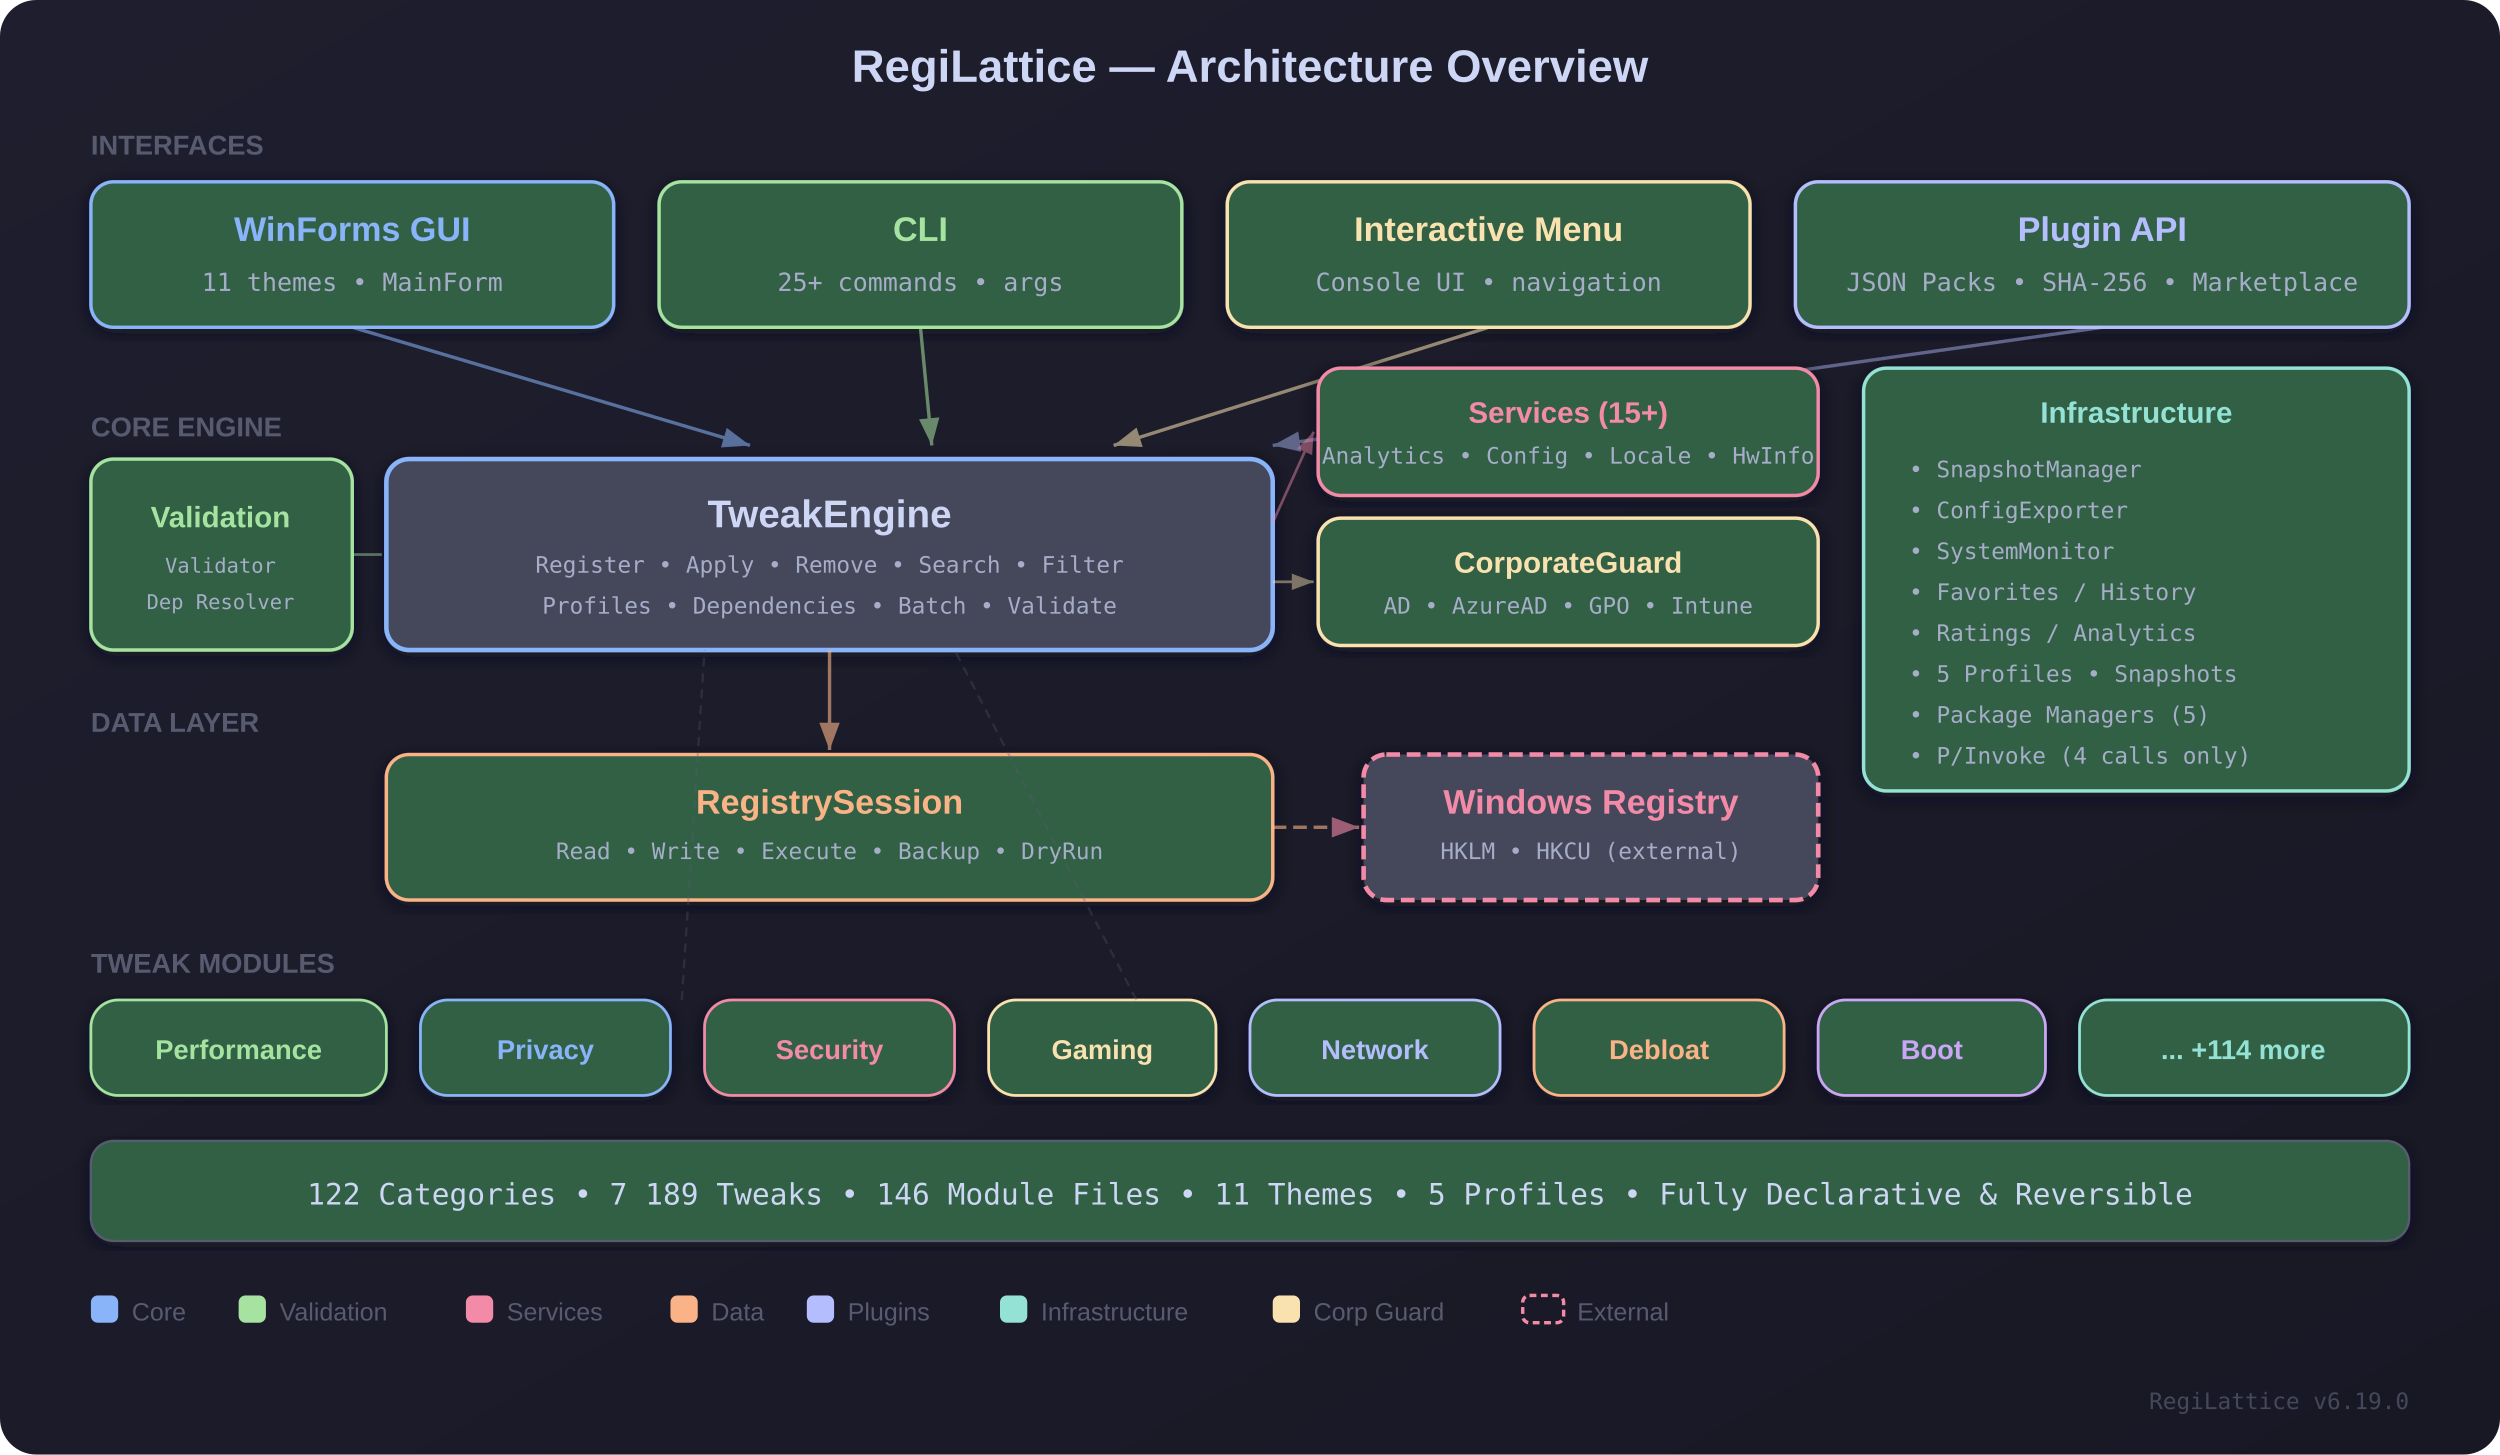
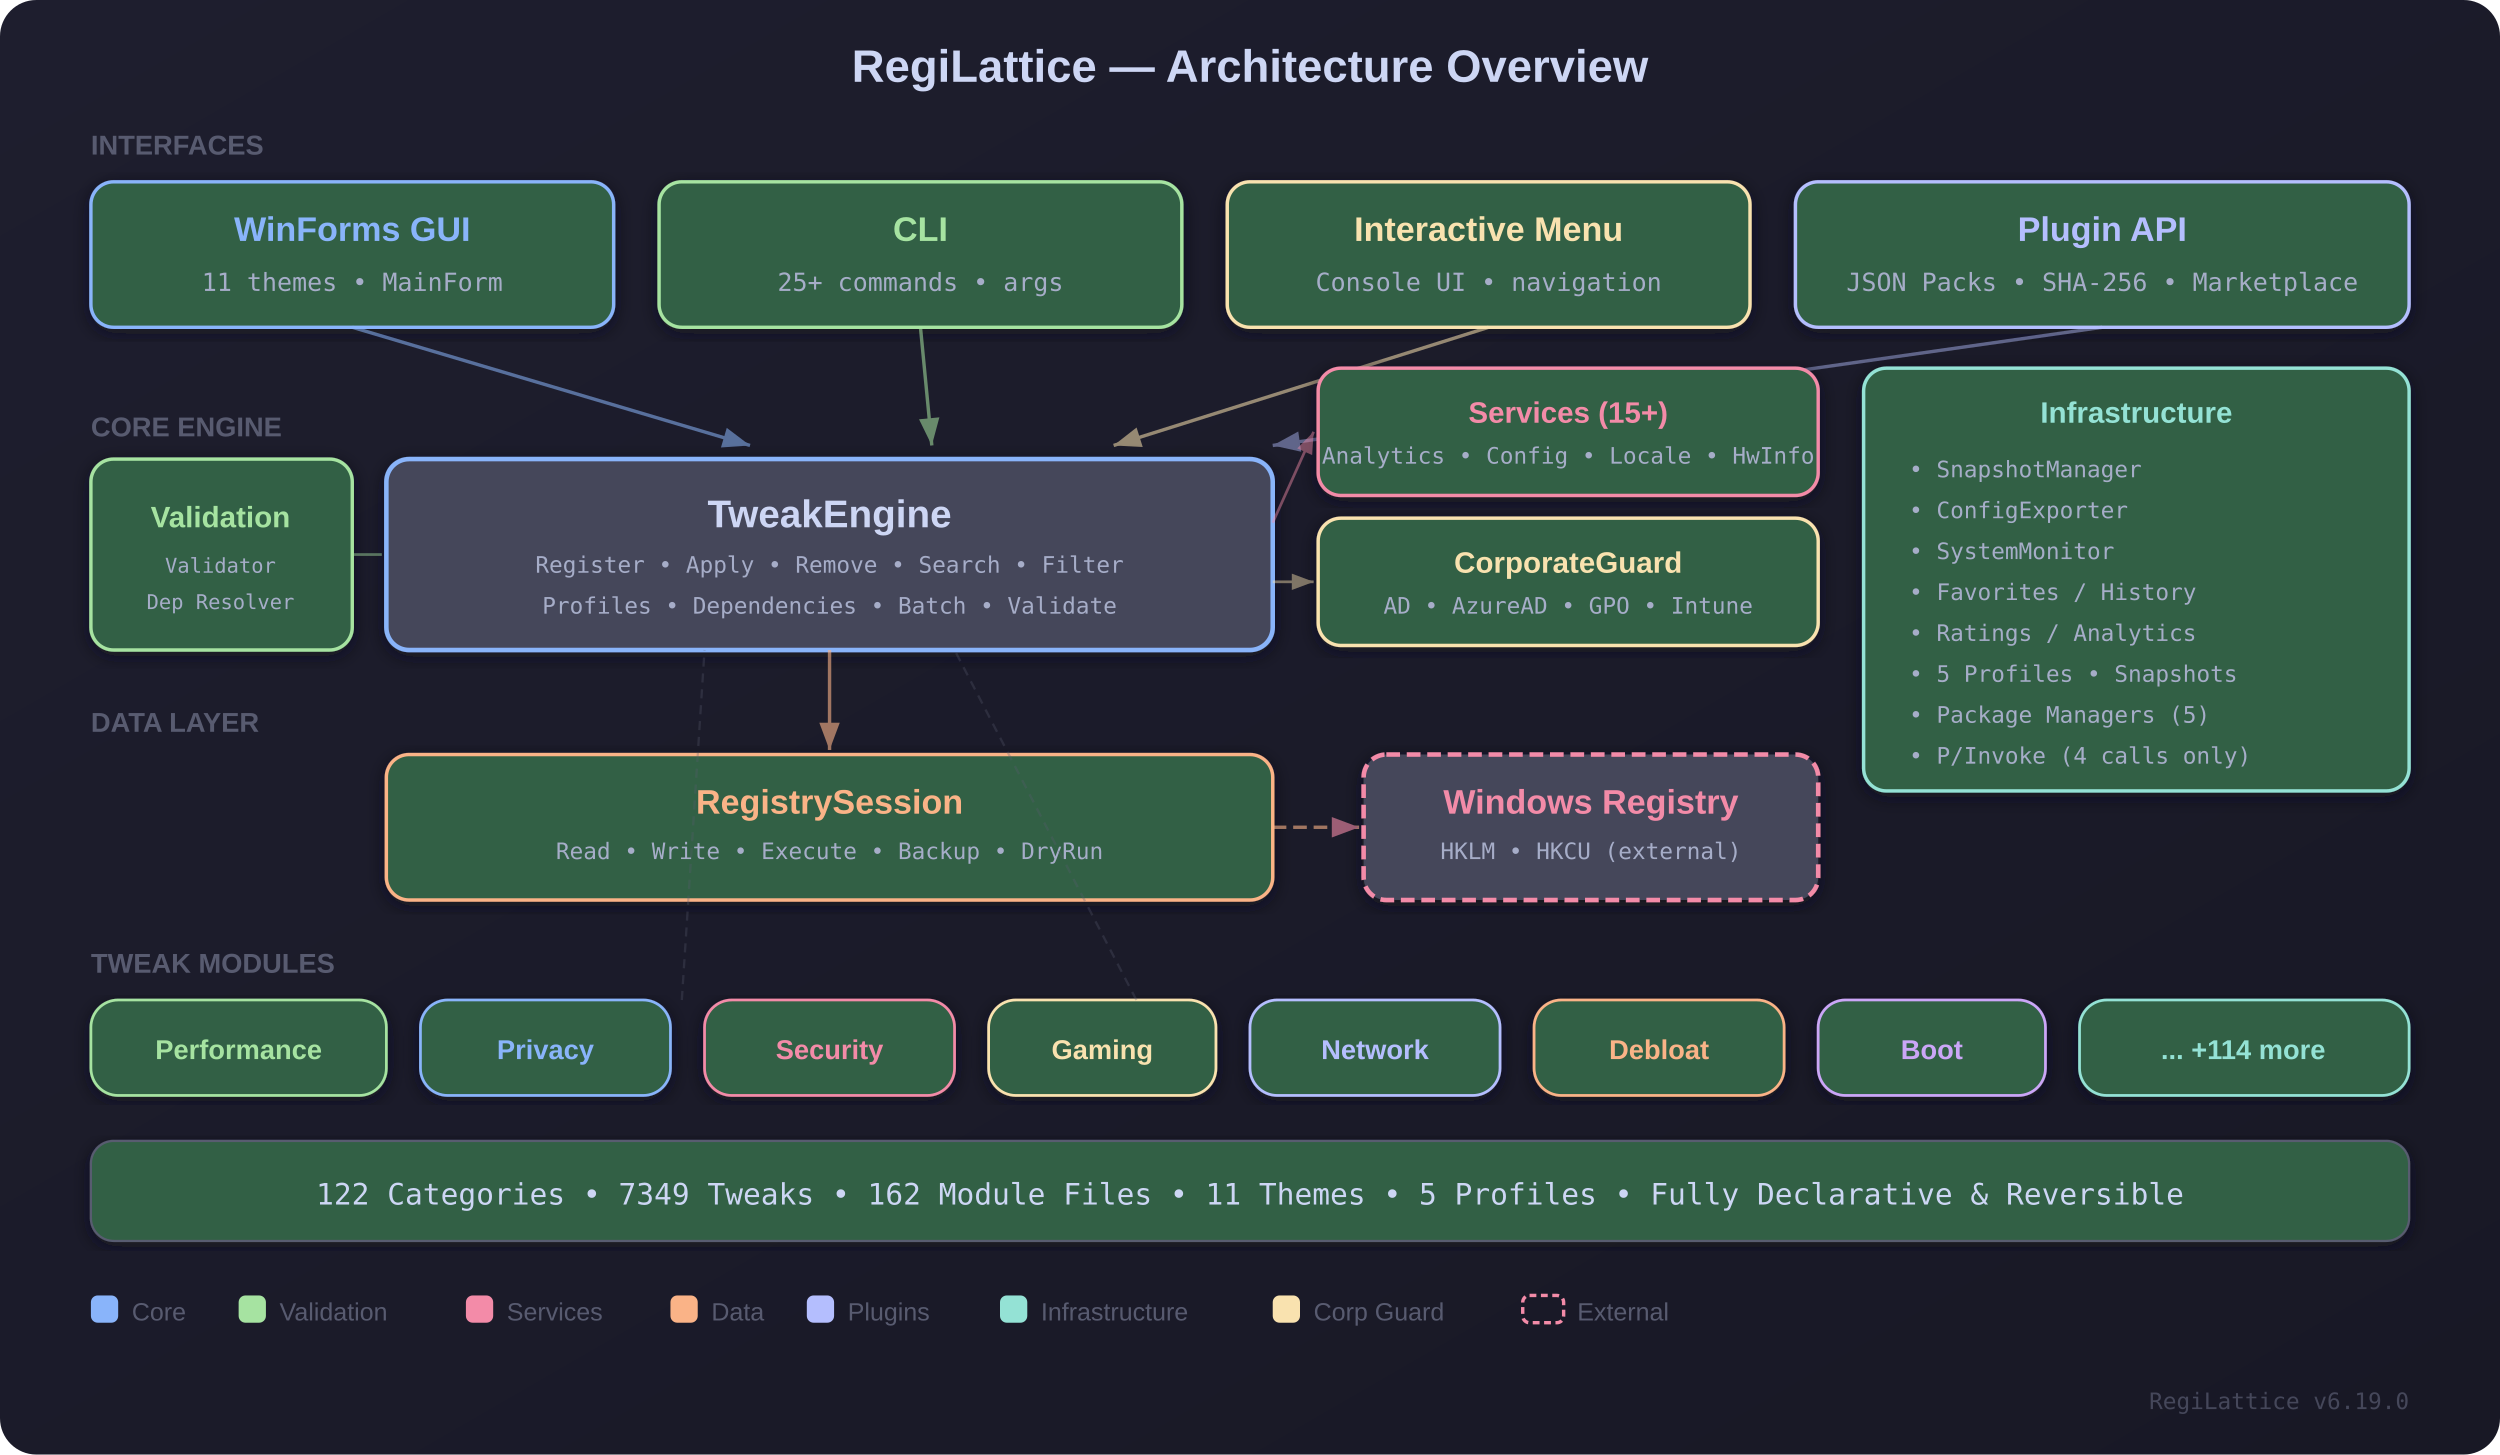
<svg xmlns="http://www.w3.org/2000/svg" width="1100" height="640" viewBox="0 0 1100 640">
  <defs>
    <linearGradient id="bgGrad" x1="0%" y1="0%" x2="100%" y2="100%">
      <stop offset="0%" style="stop-color:#1e1e2e" />
      <stop offset="100%" style="stop-color:#181825" />
    </linearGradient>
    <filter id="shadow">
      <feDropShadow dx="0" dy="2" stdDeviation="4" flood-color="#11111b" flood-opacity="0.6" />
    </filter>
    <marker id="arrowBlue" markerWidth="8" markerHeight="6" refX="8" refY="3" orient="auto">
      <polygon points="0 0, 8 3, 0 6" fill="#89b4fa" />
    </marker>
    <marker id="arrowGreen" markerWidth="8" markerHeight="6" refX="8" refY="3" orient="auto">
      <polygon points="0 0, 8 3, 0 6" fill="#a6e3a1" />
    </marker>
    <marker id="arrowPink" markerWidth="8" markerHeight="6" refX="8" refY="3" orient="auto">
      <polygon points="0 0, 8 3, 0 6" fill="#f38ba8" />
    </marker>
    <marker id="arrowYellow" markerWidth="8" markerHeight="6" refX="8" refY="3" orient="auto">
      <polygon points="0 0, 8 3, 0 6" fill="#f9e2af" />
    </marker>
    <marker id="arrowOrange" markerWidth="8" markerHeight="6" refX="8" refY="3" orient="auto">
      <polygon points="0 0, 8 3, 0 6" fill="#fab387" />
    </marker>
    <marker id="arrowLav" markerWidth="8" markerHeight="6" refX="8" refY="3" orient="auto">
      <polygon points="0 0, 8 3, 0 6" fill="#b4befe" />
    </marker>
  </defs>
  <rect width="1100" height="640" fill="url(#bgGrad)" rx="16" />
  <text x="550" y="36" text-anchor="middle" font-family="'Segoe UI', Arial, sans-serif" font-weight="700" font-size="20" fill="#cdd6f4">RegiLattice — Architecture Overview</text>
  <text x="40" y="68" font-family="'Segoe UI', Arial, sans-serif" font-weight="600" font-size="12" fill="#585b70">INTERFACES</text>
  <g filter="url(#shadow)">
    <rect x="40" y="80" width="230" height="64" rx="10" fill="#316044" stroke="#89b4fa" stroke-width="1.5" />
    <text x="155" y="106" text-anchor="middle" font-family="'Segoe UI', Arial, sans-serif" font-weight="700" font-size="15" fill="#89b4fa">WinForms GUI</text>
    <text x="155" y="128" text-anchor="middle" font-family="'Cascadia Code', monospace" font-size="11" fill="#a6adc8">11 themes • MainForm</text>
  </g>
  <g filter="url(#shadow)">
    <rect x="290" y="80" width="230" height="64" rx="10" fill="#316044" stroke="#a6e3a1" stroke-width="1.5" />
    <text x="405" y="106" text-anchor="middle" font-family="'Segoe UI', Arial, sans-serif" font-weight="700" font-size="15" fill="#a6e3a1">CLI</text>
    <text x="405" y="128" text-anchor="middle" font-family="'Cascadia Code', monospace" font-size="11" fill="#a6adc8">25+ commands • args</text>
  </g>
  <g filter="url(#shadow)">
    <rect x="540" y="80" width="230" height="64" rx="10" fill="#316044" stroke="#f9e2af" stroke-width="1.5" />
    <text x="655" y="106" text-anchor="middle" font-family="'Segoe UI', Arial, sans-serif" font-weight="700" font-size="15" fill="#f9e2af">Interactive Menu</text>
    <text x="655" y="128" text-anchor="middle" font-family="'Cascadia Code', monospace" font-size="11" fill="#a6adc8">Console UI • navigation</text>
  </g>
  <g filter="url(#shadow)">
    <rect x="790" y="80" width="270" height="64" rx="10" fill="#316044" stroke="#b4befe" stroke-width="1.5" />
    <text x="925" y="106" text-anchor="middle" font-family="'Segoe UI', Arial, sans-serif" font-weight="700" font-size="15" fill="#b4befe">Plugin API</text>
    <text x="925" y="128" text-anchor="middle" font-family="'Cascadia Code', monospace" font-size="11" fill="#a6adc8">JSON Packs • SHA-256 • Marketplace</text>
  </g>
  <line x1="155" y1="144" x2="330" y2="196" stroke="#89b4fa" stroke-width="1.5" marker-end="url(#arrowBlue)" opacity="0.55" />
  <line x1="405" y1="144" x2="410" y2="196" stroke="#a6e3a1" stroke-width="1.5" marker-end="url(#arrowGreen)" opacity="0.55" />
  <line x1="655" y1="144" x2="490" y2="196" stroke="#f9e2af" stroke-width="1.5" marker-end="url(#arrowYellow)" opacity="0.55" />
  <line x1="925" y1="144" x2="560" y2="196" stroke="#b4befe" stroke-width="1.5" marker-end="url(#arrowLav)" opacity="0.45" />
  <text x="40" y="192" font-family="'Segoe UI', Arial, sans-serif" font-weight="600" font-size="12" fill="#585b70">CORE ENGINE</text>
  <g filter="url(#shadow)">
    <rect x="170" y="202" width="390" height="84" rx="10" fill="#45475a" stroke="#89b4fa" stroke-width="2" />
    <text x="365" y="232" text-anchor="middle" font-family="'Segoe UI', Arial, sans-serif" font-weight="800" font-size="17" fill="#cdd6f4">TweakEngine</text>
    <text x="365" y="252" text-anchor="middle" font-family="'Cascadia Code', monospace" font-size="10" fill="#a6adc8">Register • Apply • Remove • Search • Filter</text>
    <text x="365" y="270" text-anchor="middle" font-family="'Cascadia Code', monospace" font-size="10" fill="#a6adc8">Profiles • Dependencies • Batch • Validate</text>
  </g>
  <g filter="url(#shadow)">
    <rect x="40" y="202" width="115" height="84" rx="10" fill="#316044" stroke="#a6e3a1" stroke-width="1.5" />
    <text x="97" y="232" text-anchor="middle" font-family="'Segoe UI', Arial, sans-serif" font-weight="700" font-size="13" fill="#a6e3a1">Validation</text>
    <text x="97" y="252" text-anchor="middle" font-family="'Cascadia Code', monospace" font-size="9" fill="#a6adc8">Validator</text>
    <text x="97" y="268" text-anchor="middle" font-family="'Cascadia Code', monospace" font-size="9" fill="#a6adc8">Dep Resolver</text>
  </g>
  <g filter="url(#shadow)">
    <rect x="580" y="162" width="220" height="56" rx="10" fill="#316044" stroke="#f38ba8" stroke-width="1.5" />
    <text x="690" y="186" text-anchor="middle" font-family="'Segoe UI', Arial, sans-serif" font-weight="700" font-size="13" fill="#f38ba8">Services (15+)</text>
    <text x="690" y="204" text-anchor="middle" font-family="'Cascadia Code', monospace" font-size="10" fill="#a6adc8">Analytics • Config • Locale • HwInfo</text>
  </g>
  <g filter="url(#shadow)">
    <rect x="580" y="228" width="220" height="56" rx="10" fill="#316044" stroke="#f9e2af" stroke-width="1.5" />
    <text x="690" y="252" text-anchor="middle" font-family="'Segoe UI', Arial, sans-serif" font-weight="700" font-size="13" fill="#f9e2af">CorporateGuard</text>
    <text x="690" y="270" text-anchor="middle" font-family="'Cascadia Code', monospace" font-size="10" fill="#a6adc8">AD • AzureAD • GPO • Intune</text>
  </g>
  <g filter="url(#shadow)">
    <rect x="820" y="162" width="240" height="186" rx="10" fill="#316044" stroke="#94e2d5" stroke-width="1.5" />
    <text x="940" y="186" text-anchor="middle" font-family="'Segoe UI', Arial, sans-serif" font-weight="700" font-size="13" fill="#94e2d5">Infrastructure</text>
    <text x="840" y="210" font-family="'Cascadia Code', monospace" font-size="10" fill="#a6adc8">• SnapshotManager</text>
    <text x="840" y="228" font-family="'Cascadia Code', monospace" font-size="10" fill="#a6adc8">• ConfigExporter</text>
    <text x="840" y="246" font-family="'Cascadia Code', monospace" font-size="10" fill="#a6adc8">• SystemMonitor</text>
    <text x="840" y="264" font-family="'Cascadia Code', monospace" font-size="10" fill="#a6adc8">• Favorites / History</text>
    <text x="840" y="282" font-family="'Cascadia Code', monospace" font-size="10" fill="#a6adc8">• Ratings / Analytics</text>
    <text x="840" y="300" font-family="'Cascadia Code', monospace" font-size="10" fill="#a6adc8">• 5 Profiles • Snapshots</text>
    <text x="840" y="318" font-family="'Cascadia Code', monospace" font-size="10" fill="#a6adc8">• Package Managers (5)</text>
    <text x="840" y="336" font-family="'Cascadia Code', monospace" font-size="10" fill="#a6adc8">• P/Invoke (4 calls only)</text>
  </g>
  <line x1="560" y1="230" x2="578" y2="190" stroke="#f38ba8" stroke-width="1.2" marker-end="url(#arrowPink)" opacity="0.45" />
  <line x1="560" y1="256" x2="578" y2="256" stroke="#f9e2af" stroke-width="1.2" marker-end="url(#arrowYellow)" opacity="0.45" />
  <line x1="155" y1="244" x2="168" y2="244" stroke="#a6e3a1" stroke-width="1.2" opacity="0.45" />
  <text x="40" y="322" font-family="'Segoe UI', Arial, sans-serif" font-weight="600" font-size="12" fill="#585b70">DATA LAYER</text>
  <g filter="url(#shadow)">
    <rect x="170" y="332" width="390" height="64" rx="10" fill="#316044" stroke="#fab387" stroke-width="1.5" />
    <text x="365" y="358" text-anchor="middle" font-family="'Segoe UI', Arial, sans-serif" font-weight="700" font-size="15" fill="#fab387">RegistrySession</text>
    <text x="365" y="378" text-anchor="middle" font-family="'Cascadia Code', monospace" font-size="10" fill="#a6adc8">Read • Write • Execute • Backup • DryRun</text>
  </g>
  <g filter="url(#shadow)">
    <rect x="600" y="332" width="200" height="64" rx="10" fill="#45475a" stroke="#f38ba8" stroke-width="2" stroke-dasharray="6,3" />
    <text x="700" y="358" text-anchor="middle" font-family="'Segoe UI', Arial, sans-serif" font-weight="700" font-size="15" fill="#f38ba8">Windows Registry</text>
    <text x="700" y="378" text-anchor="middle" font-family="'Cascadia Code', monospace" font-size="10" fill="#a6adc8">HKLM • HKCU (external)</text>
  </g>
  <line x1="365" y1="286" x2="365" y2="330" stroke="#fab387" stroke-width="1.5" marker-end="url(#arrowOrange)" opacity="0.6" />
  <line x1="560" y1="364" x2="598" y2="364" stroke="#fab387" stroke-width="1.5" stroke-dasharray="6,3" marker-end="url(#arrowPink)" opacity="0.6" />
  <text x="40" y="428" font-family="'Segoe UI', Arial, sans-serif" font-weight="600" font-size="12" fill="#585b70">TWEAK MODULES</text>
  <g filter="url(#shadow)">
    <rect x="40" y="440" width="130" height="42" rx="12" fill="#316044" stroke="#a6e3a1" stroke-width="1.2" />
    <text x="105" y="466" text-anchor="middle" font-family="'Segoe UI', Arial, sans-serif" font-weight="600" font-size="12" fill="#a6e3a1">Performance</text>
  </g>
  <g filter="url(#shadow)">
    <rect x="185" y="440" width="110" height="42" rx="12" fill="#316044" stroke="#89b4fa" stroke-width="1.2" />
    <text x="240" y="466" text-anchor="middle" font-family="'Segoe UI', Arial, sans-serif" font-weight="600" font-size="12" fill="#89b4fa">Privacy</text>
  </g>
  <g filter="url(#shadow)">
    <rect x="310" y="440" width="110" height="42" rx="12" fill="#316044" stroke="#f38ba8" stroke-width="1.2" />
    <text x="365" y="466" text-anchor="middle" font-family="'Segoe UI', Arial, sans-serif" font-weight="600" font-size="12" fill="#f38ba8">Security</text>
  </g>
  <g filter="url(#shadow)">
    <rect x="435" y="440" width="100" height="42" rx="12" fill="#316044" stroke="#f9e2af" stroke-width="1.2" />
    <text x="485" y="466" text-anchor="middle" font-family="'Segoe UI', Arial, sans-serif" font-weight="600" font-size="12" fill="#f9e2af">Gaming</text>
  </g>
  <g filter="url(#shadow)">
    <rect x="550" y="440" width="110" height="42" rx="12" fill="#316044" stroke="#b4befe" stroke-width="1.2" />
    <text x="605" y="466" text-anchor="middle" font-family="'Segoe UI', Arial, sans-serif" font-weight="600" font-size="12" fill="#b4befe">Network</text>
  </g>
  <g filter="url(#shadow)">
    <rect x="675" y="440" width="110" height="42" rx="12" fill="#316044" stroke="#fab387" stroke-width="1.2" />
    <text x="730" y="466" text-anchor="middle" font-family="'Segoe UI', Arial, sans-serif" font-weight="600" font-size="12" fill="#fab387">Debloat</text>
  </g>
  <g filter="url(#shadow)">
    <rect x="800" y="440" width="100" height="42" rx="12" fill="#316044" stroke="#cba6f7" stroke-width="1.2" />
    <text x="850" y="466" text-anchor="middle" font-family="'Segoe UI', Arial, sans-serif" font-weight="600" font-size="12" fill="#cba6f7">Boot</text>
  </g>
  <g filter="url(#shadow)">
    <rect x="915" y="440" width="145" height="42" rx="12" fill="#316044" stroke="#94e2d5" stroke-width="1.2" />
    <text x="987" y="466" text-anchor="middle" font-family="'Segoe UI', Arial, sans-serif" font-weight="600" font-size="12" fill="#94e2d5">... +114 more</text>
  </g>
  <line x1="300" y1="440" x2="310" y2="286" stroke="#585b70" stroke-width="1" stroke-dasharray="4 3" opacity="0.3" />
  <line x1="500" y1="440" x2="420" y2="286" stroke="#585b70" stroke-width="1" stroke-dasharray="4 3" opacity="0.3" />
  <g filter="url(#shadow)">
    <rect x="40" y="502" width="1020" height="44" rx="10" fill="#316044" stroke="#585b70" stroke-width="1" />
-     <text x="550" y="530" text-anchor="middle" font-family="'Cascadia Code', monospace" font-size="13" fill="#cdd6f4">122 Categories • 7 189 Tweaks • 146 Module Files • 11 Themes • 5 Profiles • Fully Declarative &amp; Reversible</text>
+     <text x="550" y="530" text-anchor="middle" font-family="'Cascadia Code', monospace" font-size="13" fill="#cdd6f4">122 Categories • 7349 Tweaks • 162 Module Files • 11 Themes • 5 Profiles • Fully Declarative &amp; Reversible</text>
  </g>
  <g transform="translate(40, 570)" font-family="'Segoe UI', Arial, sans-serif" font-size="11" fill="#585b70">
    <rect x="0" y="0" width="12" height="12" rx="3" fill="#89b4fa" />
    <text x="18" y="11">Core</text>
    <rect x="65" y="0" width="12" height="12" rx="3" fill="#a6e3a1" />
    <text x="83" y="11">Validation</text>
    <rect x="165" y="0" width="12" height="12" rx="3" fill="#f38ba8" />
    <text x="183" y="11">Services</text>
    <rect x="255" y="0" width="12" height="12" rx="3" fill="#fab387" />
    <text x="273" y="11">Data</text>
    <rect x="315" y="0" width="12" height="12" rx="3" fill="#b4befe" />
    <text x="333" y="11">Plugins</text>
    <rect x="400" y="0" width="12" height="12" rx="3" fill="#94e2d5" />
    <text x="418" y="11">Infrastructure</text>
    <rect x="520" y="0" width="12" height="12" rx="3" fill="#f9e2af" />
    <text x="538" y="11">Corp Guard</text>
    <rect x="630" y="0" width="18" height="12" rx="3" fill="none" stroke="#f38ba8" stroke-width="1.5" stroke-dasharray="3,2" />
    <text x="654" y="11">External</text>
  </g>
  <text x="1060" y="620" text-anchor="end" font-family="'Cascadia Code', monospace" font-size="10" fill="#45475a">RegiLattice v6.19.0</text>
</svg>
